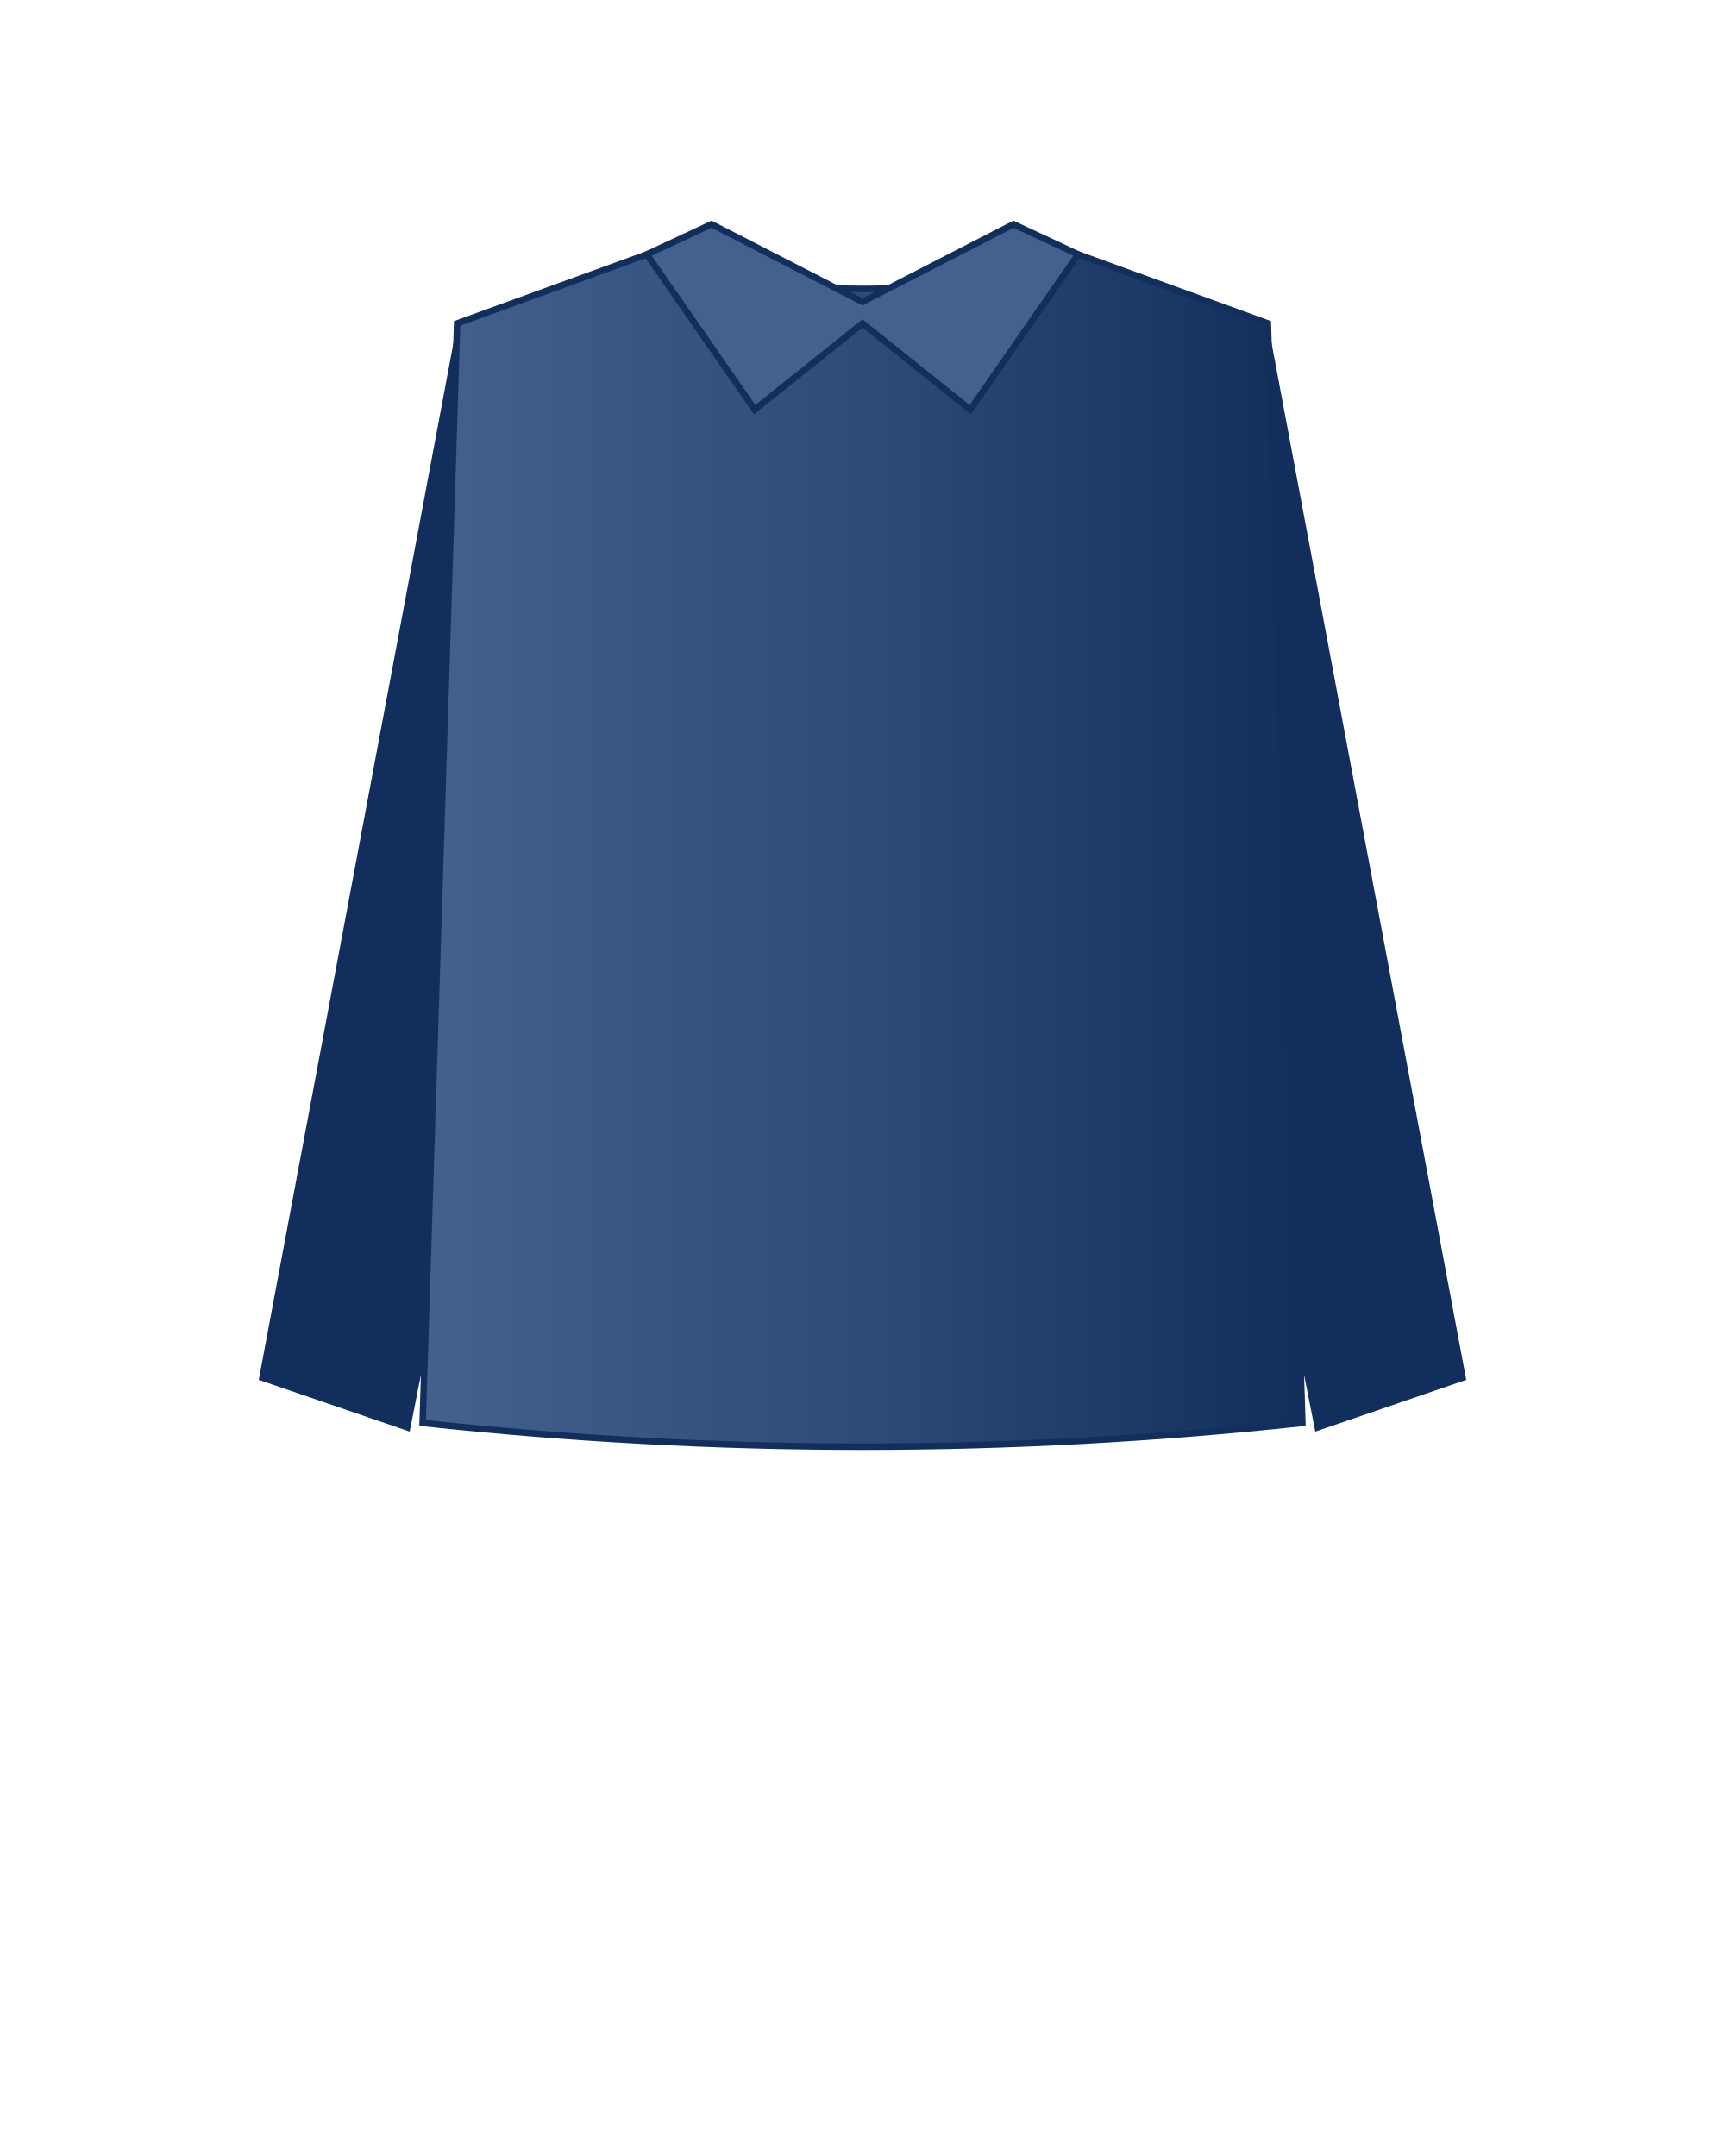
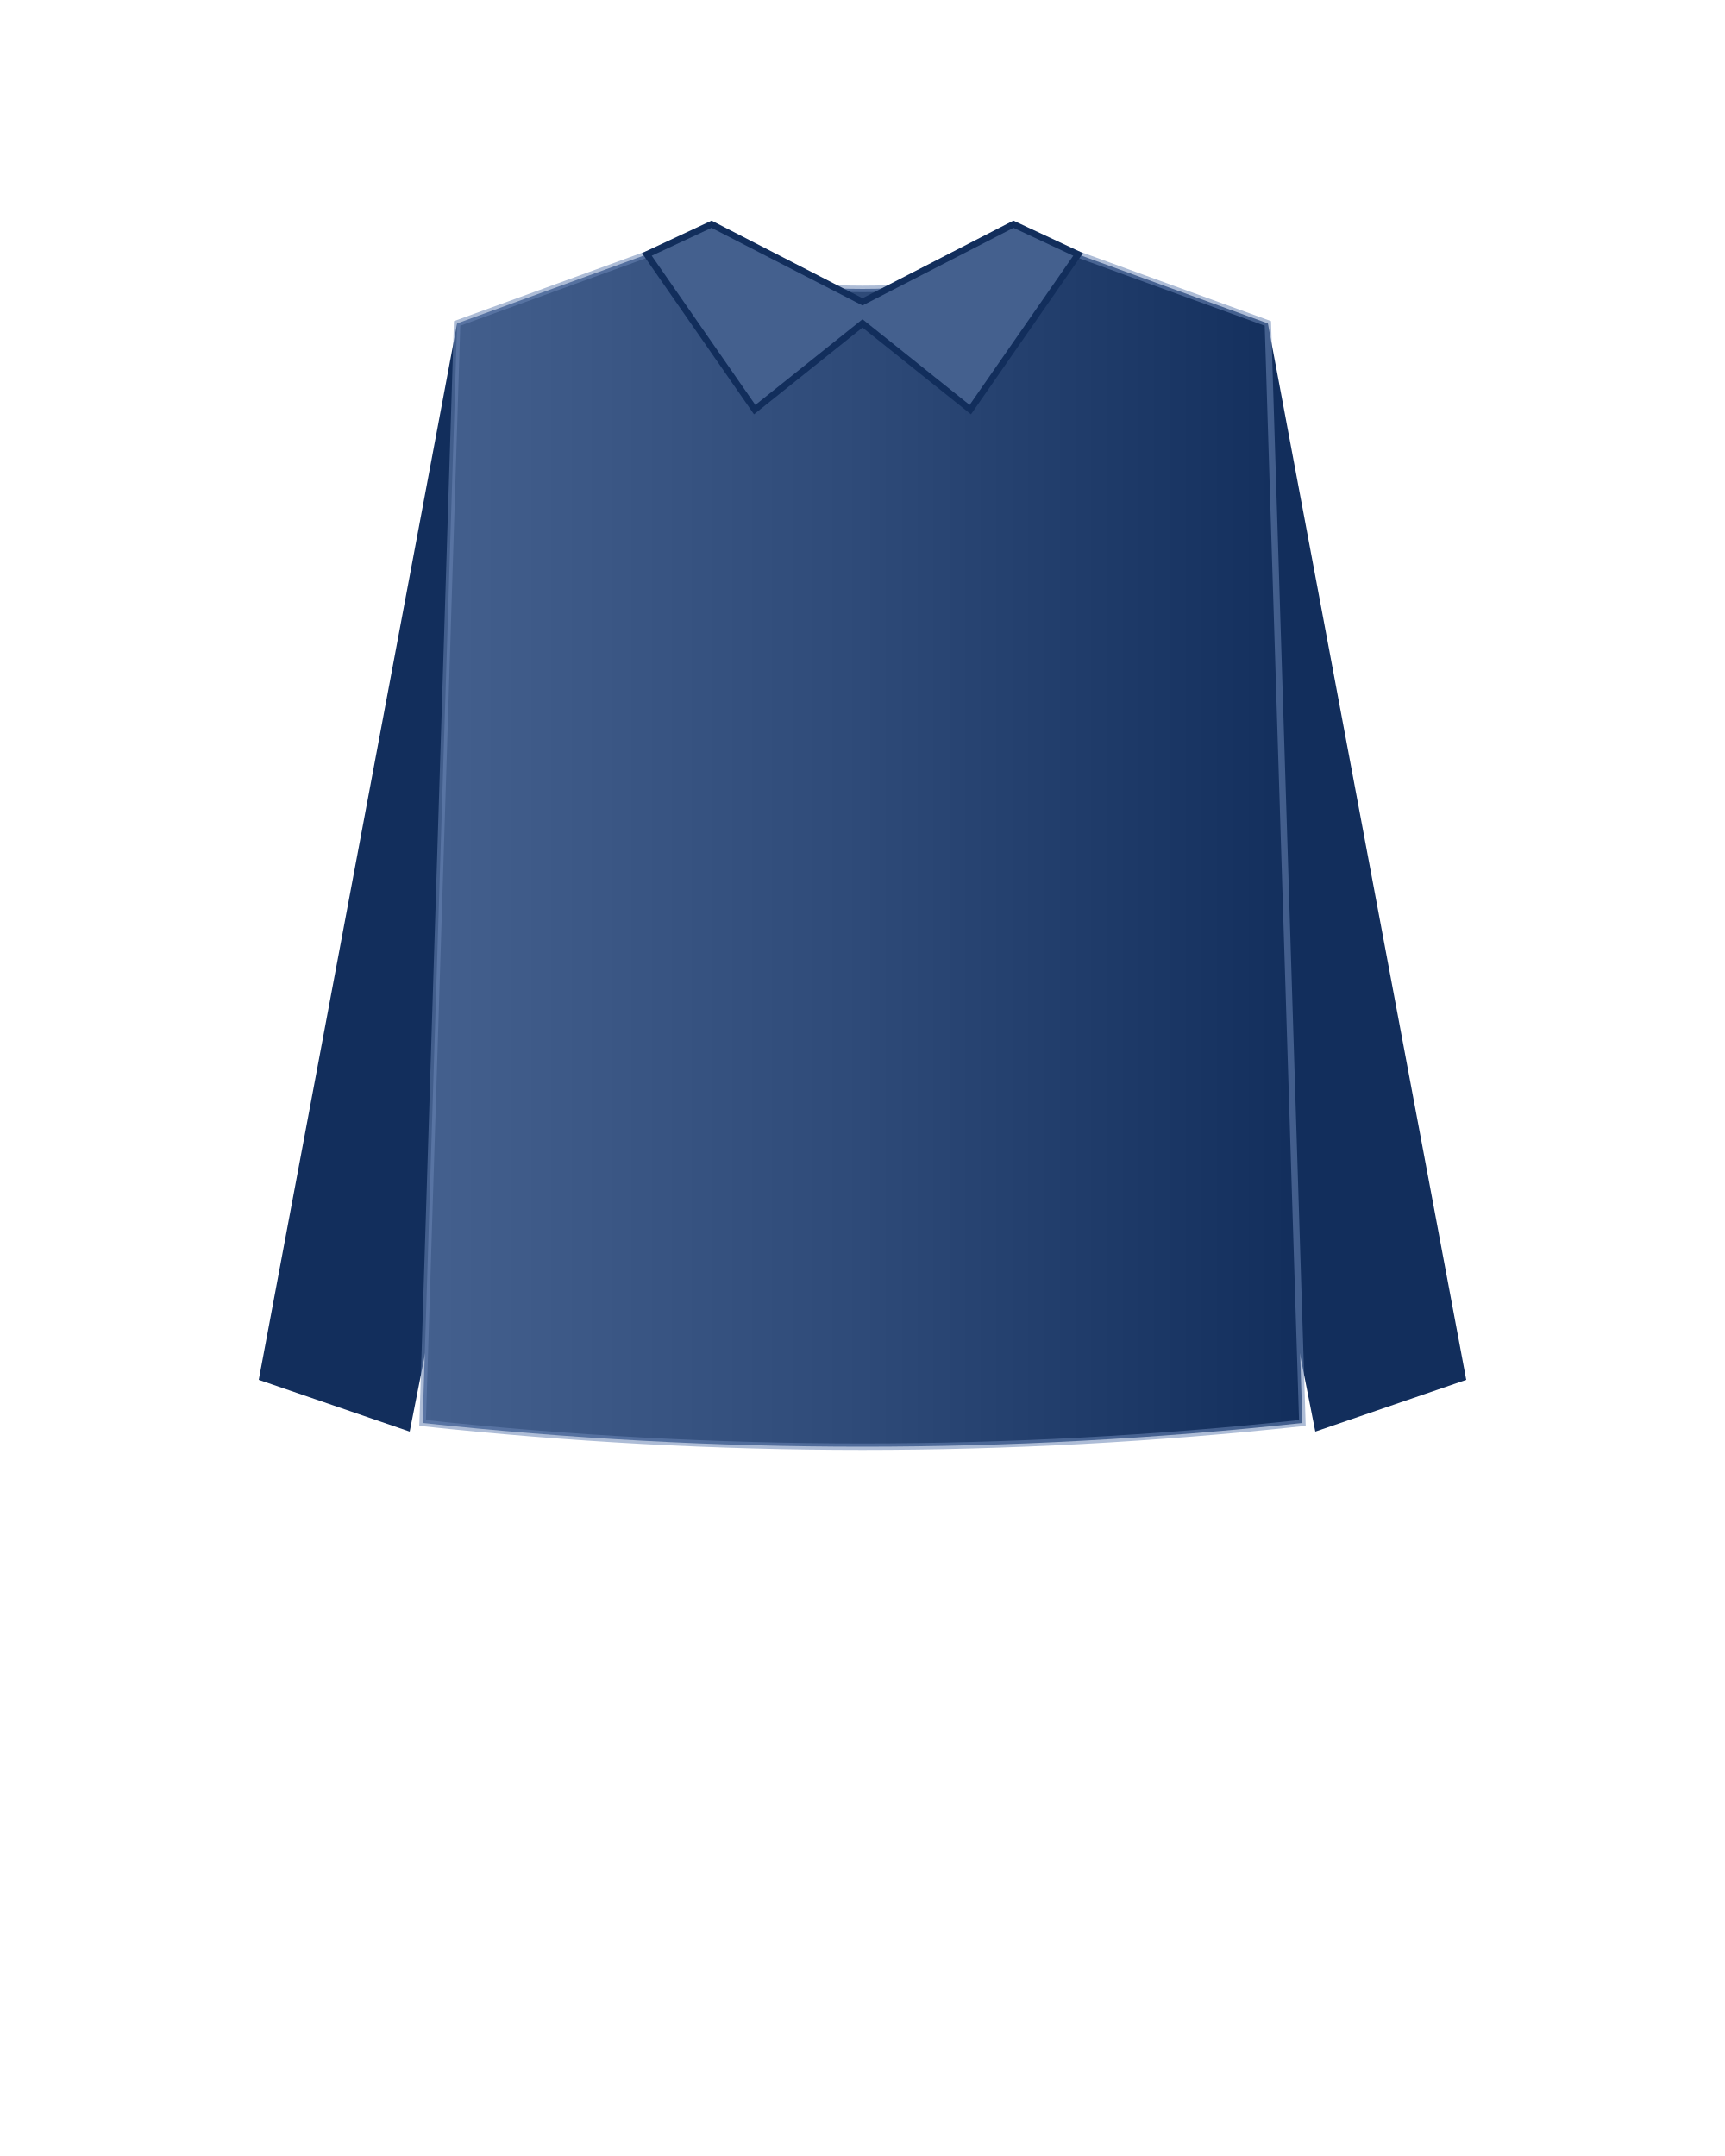
<svg xmlns="http://www.w3.org/2000/svg" viewBox="0 0 800 1000" width="800" height="1000">
  <defs>
    <linearGradient id="g" x1="0" x2="1">
      <stop offset="0" stop-color="#44608e" />
      <stop offset=".5" stop-color="#2e4a78" />
      <stop offset="1" stop-color="#122e5c" />
    </linearGradient>
  </defs>
  <path d="M212 150 L120 640 L190 664 L262 300 Z" fill="#122e5c" />
  <path d="M588 150 L680 640 L610 664 L538 300 Z" fill="#122e5c" />
-   <path d="M300 118 Q400 150 500 118 L588 150 L604 660 Q400 682 196 660 L212 150 Z" fill="url(#g)" stroke="#122e5c" stroke-width="3" />
+   <path d="M300 118 Q400 150 500 118 L588 150 L604 660 Q400 682 196 660 L212 150 Z" fill="url(#g)" stroke="#6a86b4" stroke-opacity=".55" stroke-width="3" />
  <path d="M300 118 L350 190 L400 150 L450 190 L500 118 L470 104 L400 140 L330 104Z" fill="#44608e" stroke="#122e5c" stroke-width="3" />
</svg>
